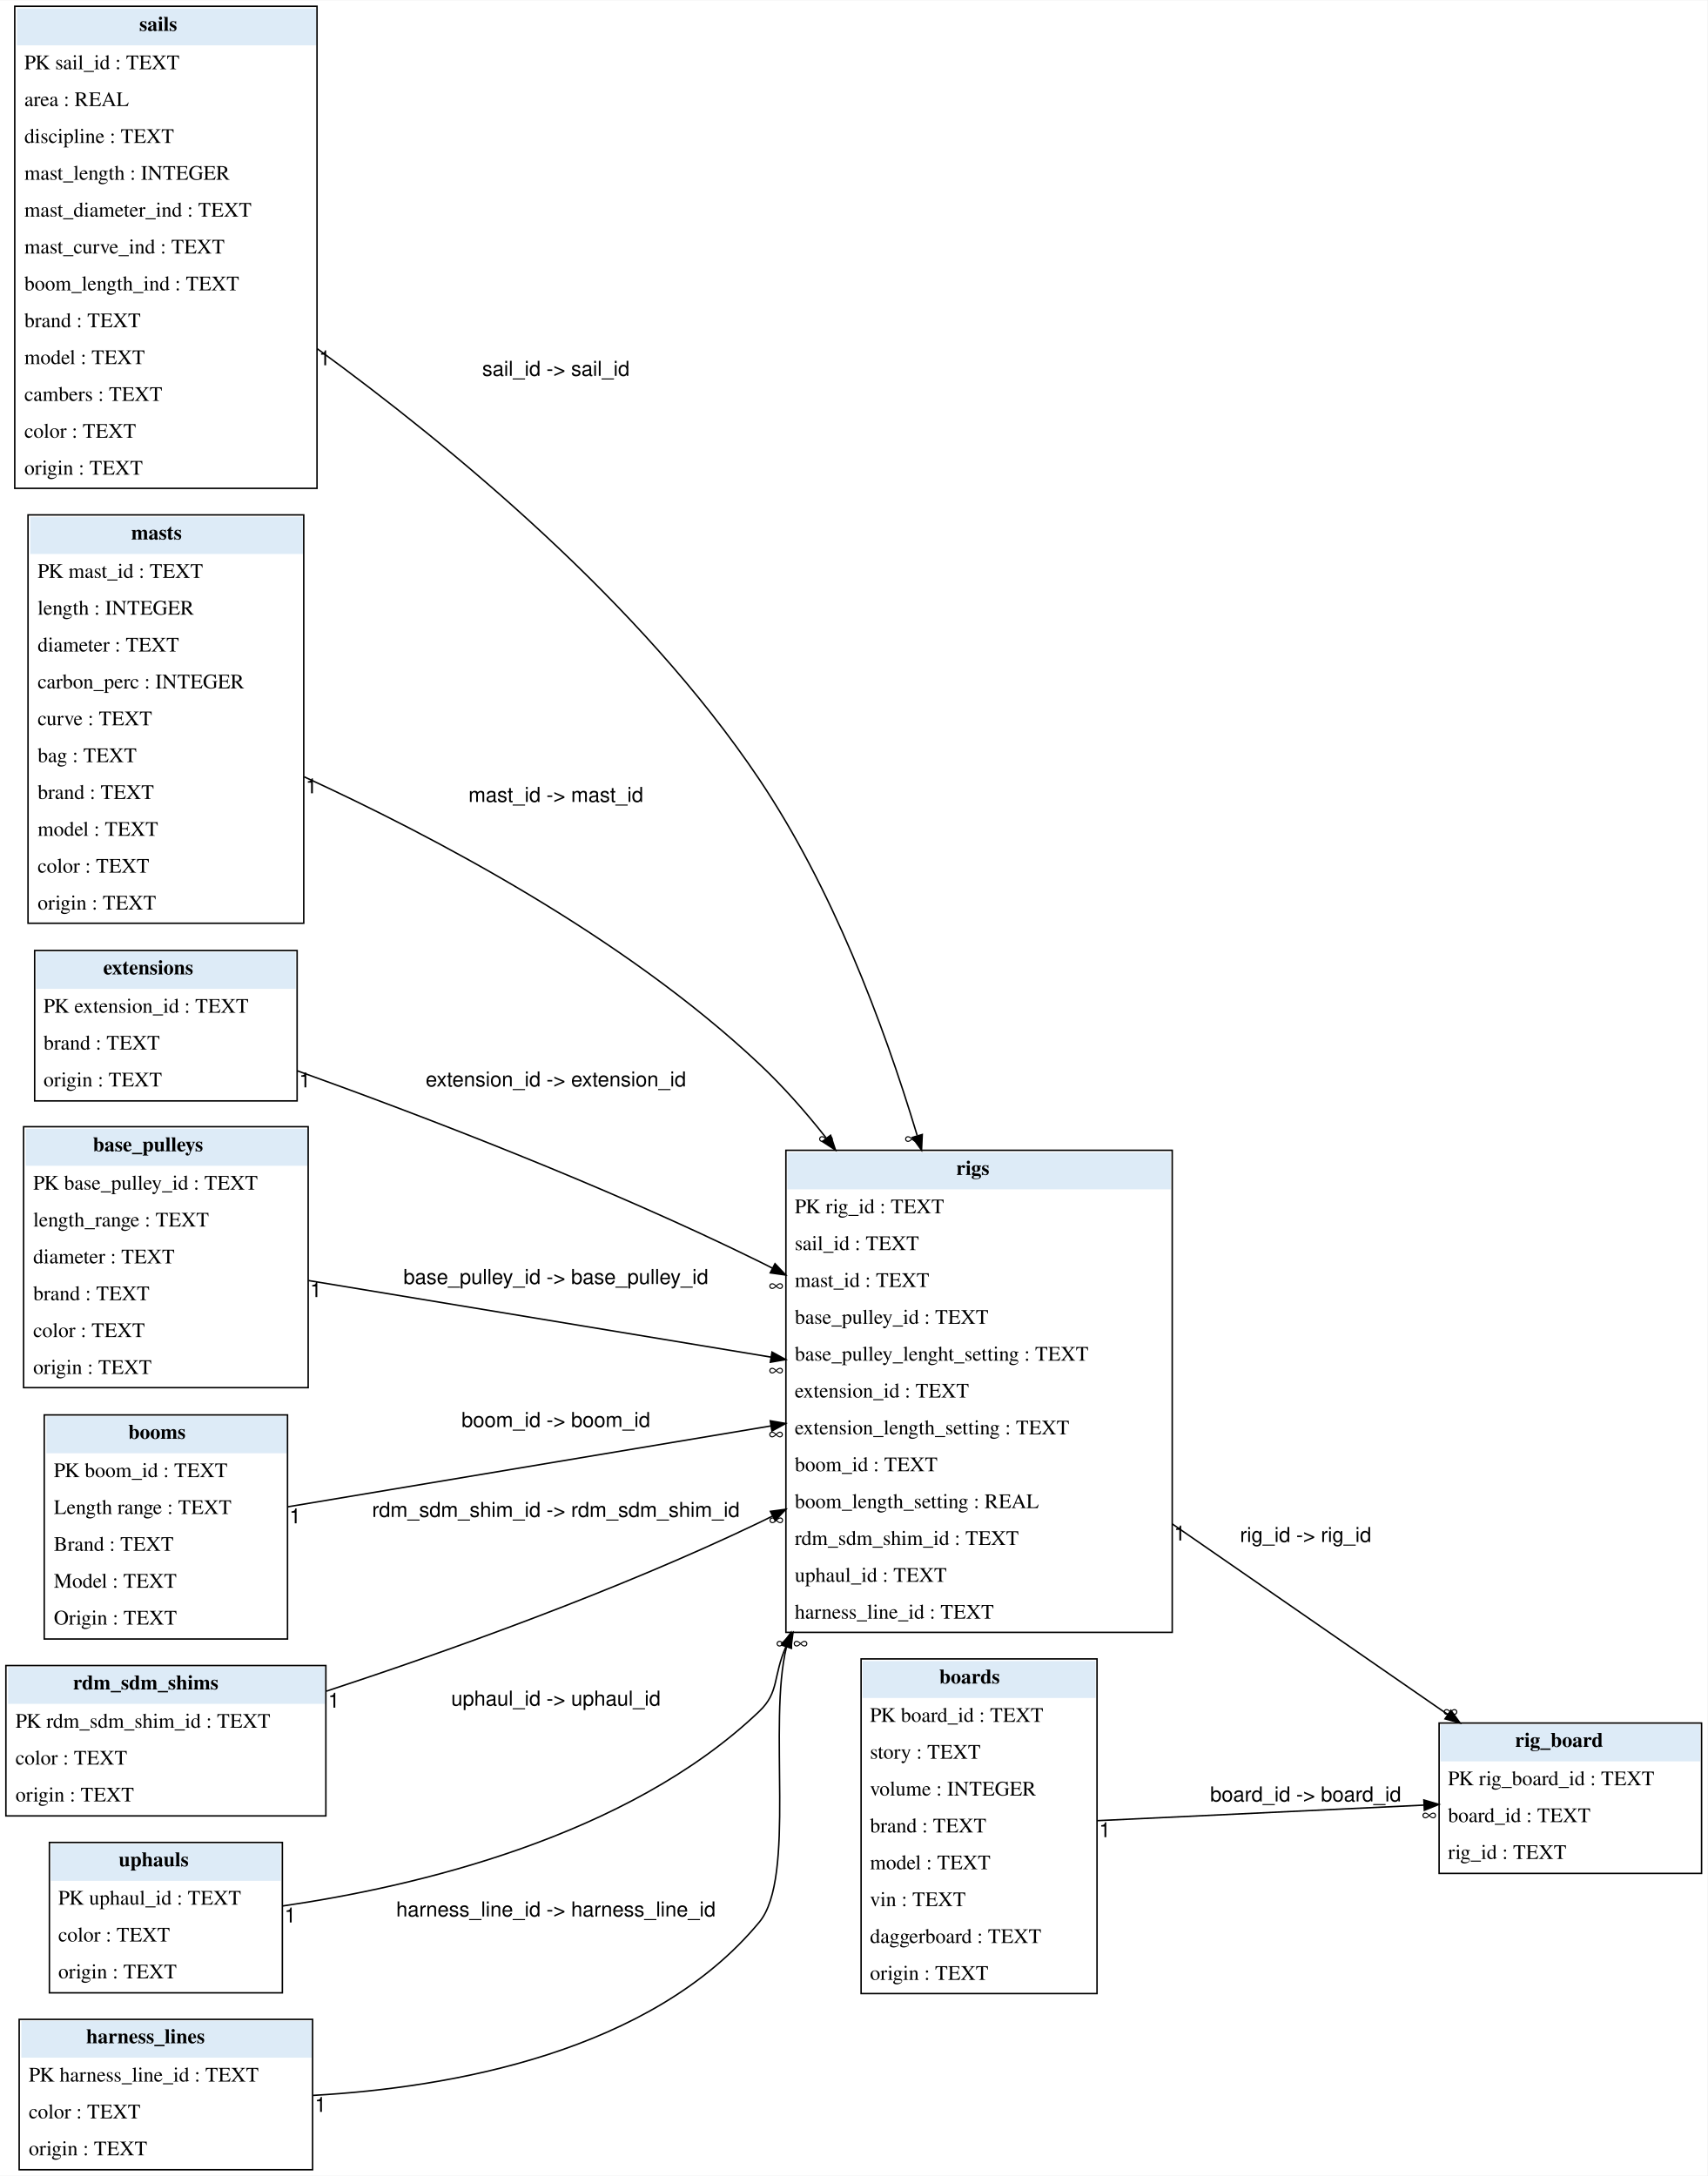
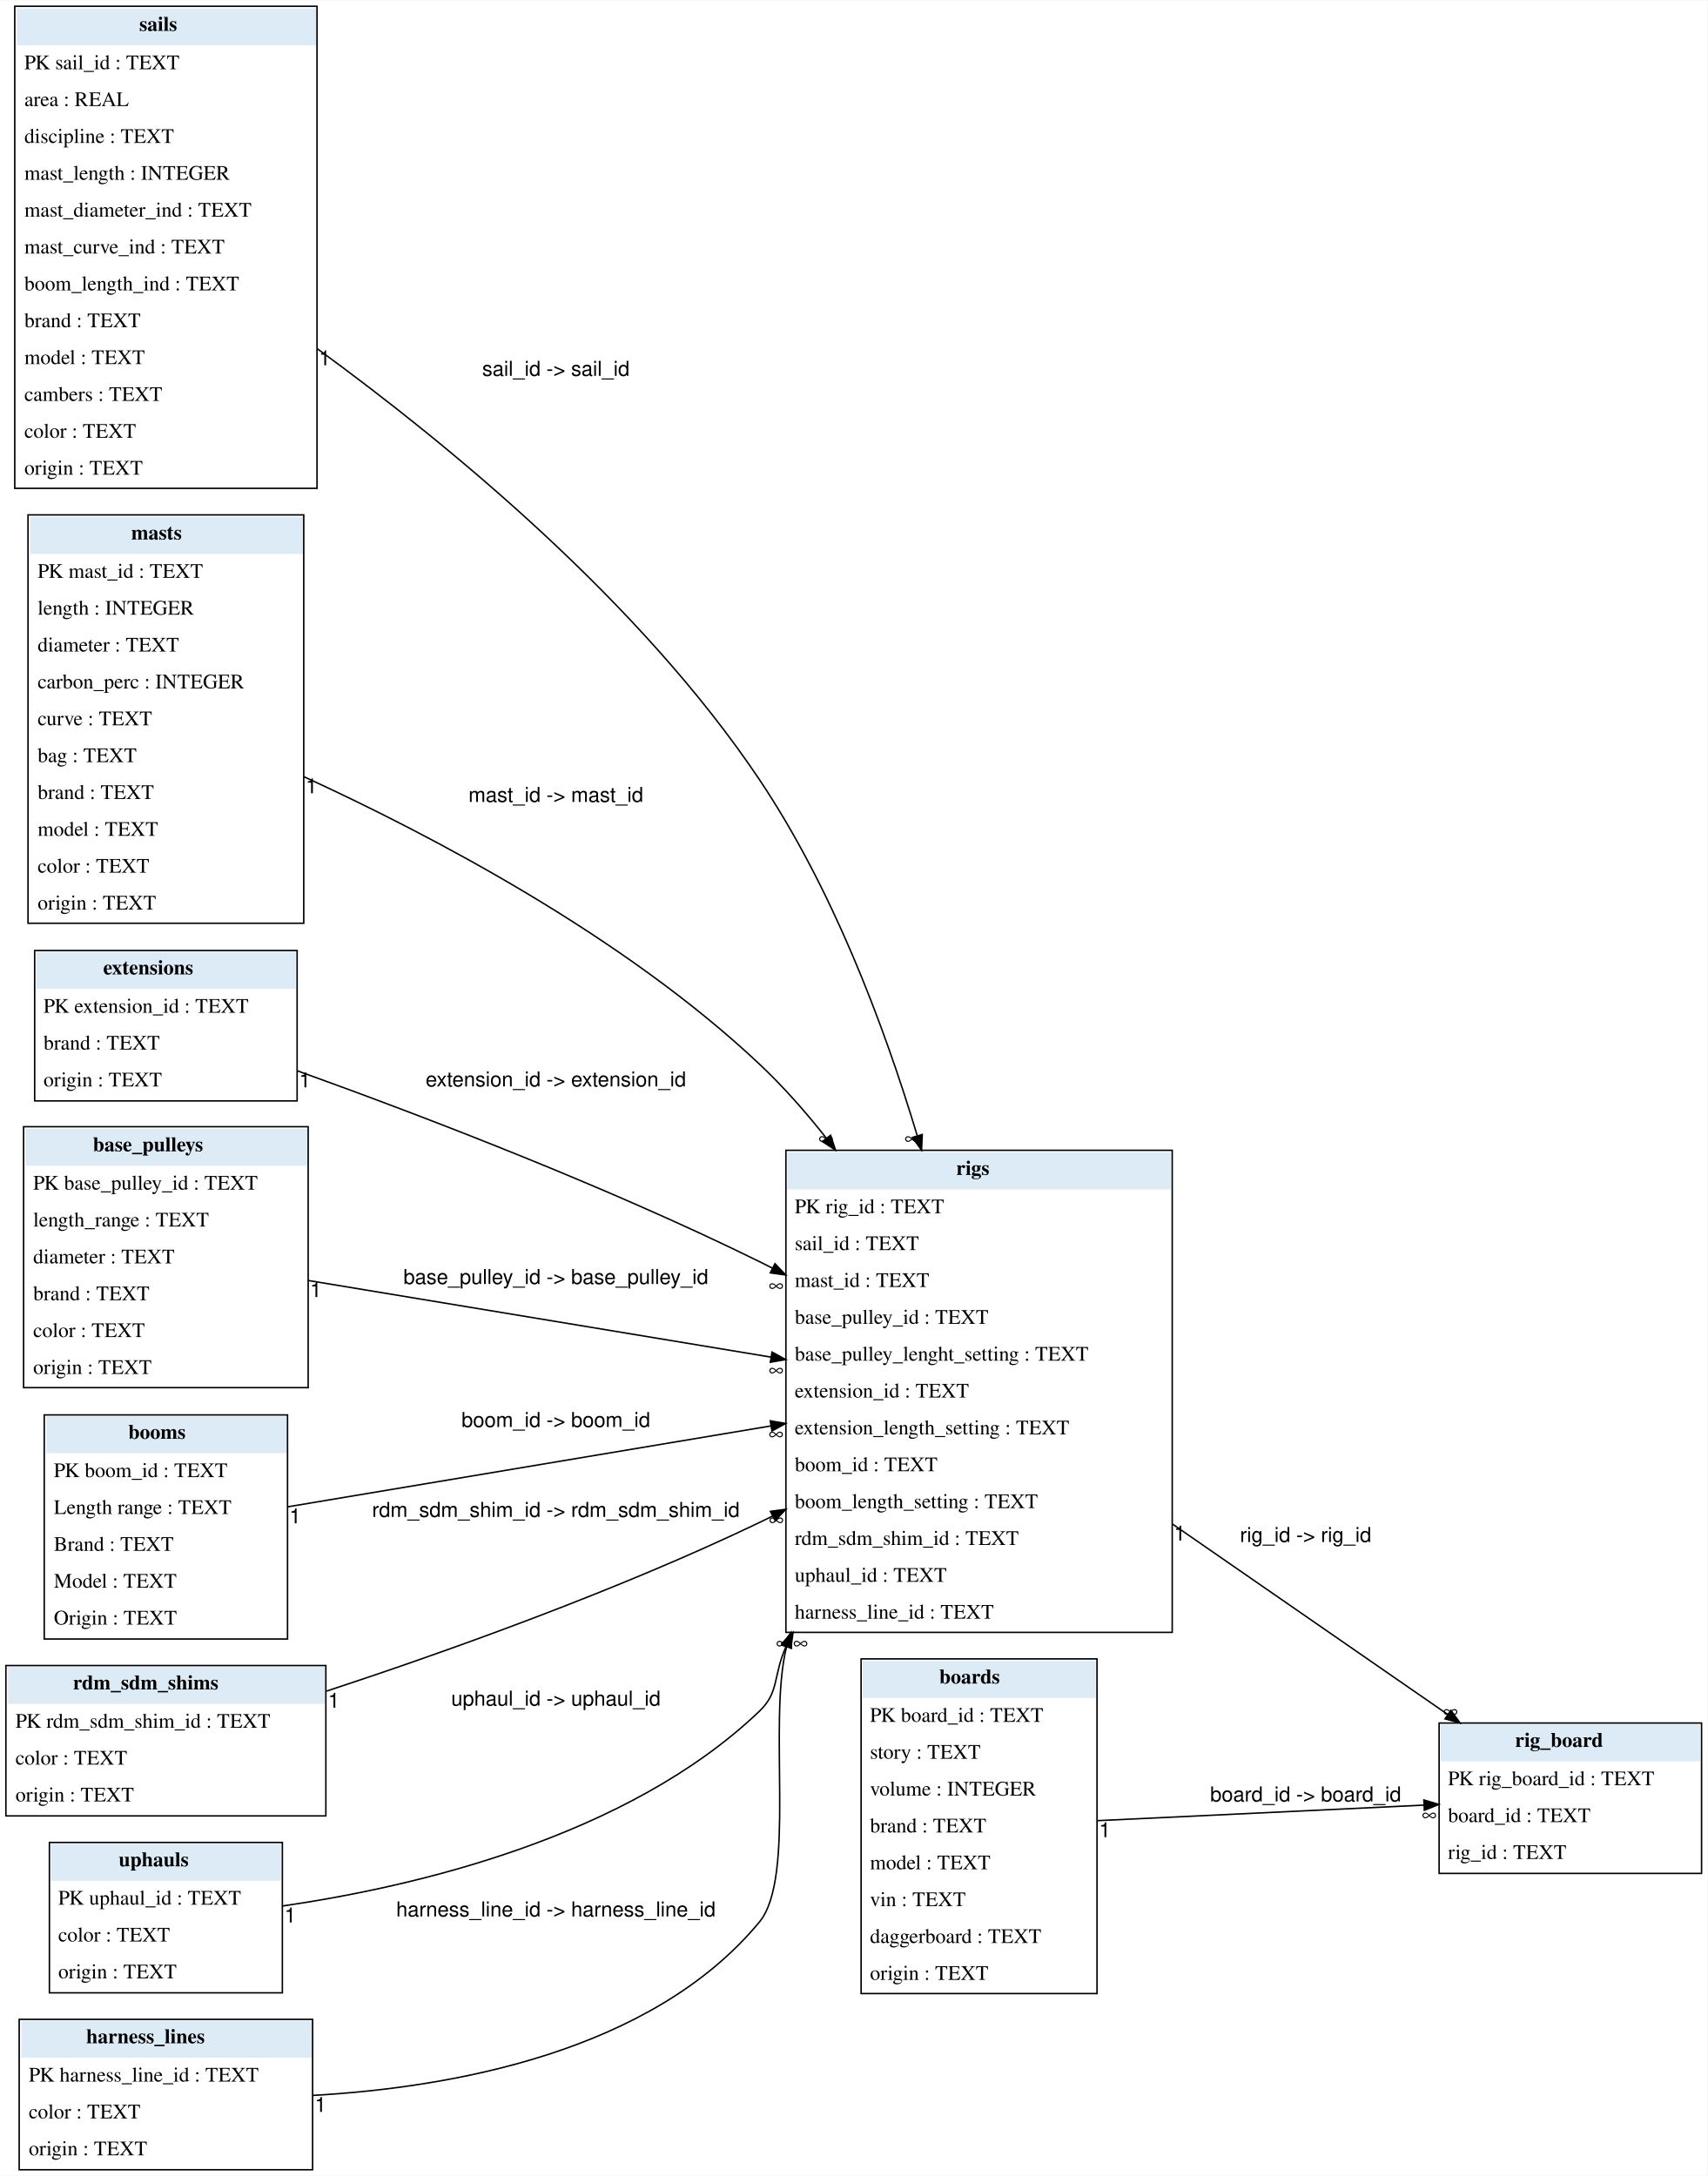
<svg xmlns="http://www.w3.org/2000/svg" width="1158pt" height="1476pt" viewBox="0.00 0.00 1158.00 1475.50">
  <g id="graph0" class="graph" transform="scale(1 1) rotate(0) translate(4 1471.5)">
    <polygon fill="white" stroke="transparent" points="-4,4 -4,-1471.5 1154,-1471.5 1154,4 -4,4" />
    <g id="node1" class="node">
      <polygon fill="#ddebf7" stroke="transparent" points="7.5,-1441 7.5,-1466 210.5,-1466 210.5,-1441 7.5,-1441" />
      <text text-anchor="start" x="90.5" y="-1450.8" font-family="Times,serif" font-weight="bold" font-size="14.00">sails</text>
      <text text-anchor="start" x="12.5" y="-1424.8" font-family="Times,serif" font-size="14.00">PK sail_id : TEXT</text>
      <text text-anchor="start" x="12.5" y="-1399.8" font-family="Times,serif" font-size="14.00"> area : REAL</text>
      <text text-anchor="start" x="12.5" y="-1374.8" font-family="Times,serif" font-size="14.00"> discipline : TEXT</text>
      <text text-anchor="start" x="12.5" y="-1349.8" font-family="Times,serif" font-size="14.00"> mast_length : INTEGER</text>
      <text text-anchor="start" x="12.5" y="-1324.8" font-family="Times,serif" font-size="14.00"> mast_diameter_ind : TEXT</text>
      <text text-anchor="start" x="12.5" y="-1299.8" font-family="Times,serif" font-size="14.00"> mast_curve_ind : TEXT</text>
      <text text-anchor="start" x="12.5" y="-1274.8" font-family="Times,serif" font-size="14.00"> boom_length_ind : TEXT</text>
      <text text-anchor="start" x="12.5" y="-1249.8" font-family="Times,serif" font-size="14.00"> brand : TEXT</text>
      <text text-anchor="start" x="12.5" y="-1224.8" font-family="Times,serif" font-size="14.00"> model : TEXT</text>
      <text text-anchor="start" x="12.5" y="-1199.8" font-family="Times,serif" font-size="14.00"> cambers : TEXT</text>
      <text text-anchor="start" x="12.5" y="-1174.8" font-family="Times,serif" font-size="14.00"> color : TEXT</text>
      <text text-anchor="start" x="12.5" y="-1149.8" font-family="Times,serif" font-size="14.00"> origin : TEXT</text>
      <polygon fill="none" stroke="black" points="6,-1140.5 6,-1467.5 211,-1467.5 211,-1140.5 6,-1140.5" />
    </g>
    <g id="node10" class="node">
      <polygon fill="#ddebf7" stroke="transparent" points="530,-665 530,-690 790,-690 790,-665 530,-665" />
      <text text-anchor="start" x="644.5" y="-674.8" font-family="Times,serif" font-weight="bold" font-size="14.00">rigs</text>
      <text text-anchor="start" x="535" y="-648.8" font-family="Times,serif" font-size="14.00">PK rig_id : TEXT</text>
      <text text-anchor="start" x="535" y="-623.8" font-family="Times,serif" font-size="14.00"> sail_id : TEXT</text>
      <text text-anchor="start" x="535" y="-598.8" font-family="Times,serif" font-size="14.00"> mast_id : TEXT</text>
      <text text-anchor="start" x="535" y="-573.8" font-family="Times,serif" font-size="14.00"> base_pulley_id : TEXT</text>
      <text text-anchor="start" x="535" y="-548.8" font-family="Times,serif" font-size="14.00"> base_pulley_lenght_setting : TEXT</text>
      <text text-anchor="start" x="535" y="-523.8" font-family="Times,serif" font-size="14.00"> extension_id : TEXT</text>
      <text text-anchor="start" x="535" y="-498.8" font-family="Times,serif" font-size="14.00"> extension_length_setting : TEXT</text>
      <text text-anchor="start" x="535" y="-473.8" font-family="Times,serif" font-size="14.00"> boom_id : TEXT</text>
-       <text text-anchor="start" x="535" y="-448.8" font-family="Times,serif" font-size="14.00"> boom_length_setting : REAL</text>
+       <text text-anchor="start" x="535" y="-448.8" font-family="Times,serif" font-size="14.00"> boom_length_setting : TEXT</text>
      <text text-anchor="start" x="535" y="-423.8" font-family="Times,serif" font-size="14.00"> rdm_sdm_shim_id : TEXT</text>
      <text text-anchor="start" x="535" y="-398.8" font-family="Times,serif" font-size="14.00"> uphaul_id : TEXT</text>
      <text text-anchor="start" x="535" y="-373.8" font-family="Times,serif" font-size="14.00"> harness_line_id : TEXT</text>
      <polygon fill="none" stroke="black" points="529,-364.5 529,-691.5 791,-691.5 791,-364.5 529,-364.5" />
    </g>
    <g id="edge8" class="edge">
      <path fill="none" stroke="black" d="M211.21,-1235.17C301.24,-1169.54 430.49,-1063.1 511,-943 559.76,-870.26 594.5,-779.59 618.02,-701.57" />
      <polygon fill="black" stroke="black" points="621.48,-702.21 620.98,-691.63 614.77,-700.22 621.48,-702.21" />
      <text text-anchor="middle" x="373" y="-1216.8" font-family="Helvetica,sans-Serif" font-size="14.00">sail_id -&gt; sail_id</text>
      <text text-anchor="middle" x="614.48" y="-695.43" font-family="Helvetica,sans-Serif" font-size="14.00">∞</text>
      <text text-anchor="middle" x="216.21" y="-1223.97" font-family="Helvetica,sans-Serif" font-size="14.00">1</text>
    </g>
    <g id="node2" class="node">
      <polygon fill="#ddebf7" stroke="transparent" points="16.5,-1096 16.5,-1121 201.5,-1121 201.5,-1096 16.5,-1096" />
      <text text-anchor="start" x="85" y="-1105.8" font-family="Times,serif" font-weight="bold" font-size="14.00">masts</text>
      <text text-anchor="start" x="21.5" y="-1079.8" font-family="Times,serif" font-size="14.00">PK mast_id : TEXT</text>
      <text text-anchor="start" x="21.5" y="-1054.8" font-family="Times,serif" font-size="14.00"> length : INTEGER</text>
      <text text-anchor="start" x="21.5" y="-1029.8" font-family="Times,serif" font-size="14.00"> diameter : TEXT</text>
      <text text-anchor="start" x="21.5" y="-1004.8" font-family="Times,serif" font-size="14.00"> carbon_perc : INTEGER</text>
      <text text-anchor="start" x="21.5" y="-979.8" font-family="Times,serif" font-size="14.00"> curve : TEXT</text>
      <text text-anchor="start" x="21.5" y="-954.8" font-family="Times,serif" font-size="14.00"> bag : TEXT</text>
      <text text-anchor="start" x="21.5" y="-929.8" font-family="Times,serif" font-size="14.00"> brand : TEXT</text>
      <text text-anchor="start" x="21.5" y="-904.8" font-family="Times,serif" font-size="14.00"> model : TEXT</text>
      <text text-anchor="start" x="21.5" y="-879.8" font-family="Times,serif" font-size="14.00"> color : TEXT</text>
      <text text-anchor="start" x="21.5" y="-854.8" font-family="Times,serif" font-size="14.00"> origin : TEXT</text>
      <polygon fill="none" stroke="black" points="15,-845.5 15,-1122.5 202,-1122.5 202,-845.5 15,-845.5" />
    </g>
    <g id="edge7" class="edge">
      <path fill="none" stroke="black" d="M202.23,-944.85C289.07,-904.95 418.92,-836.69 511,-750 527.01,-734.92 542.18,-717.81 556.26,-699.92" />
      <polygon fill="black" stroke="black" points="559.3,-701.7 562.65,-691.65 553.76,-697.42 559.3,-701.7" />
      <text text-anchor="middle" x="373" y="-927.8" font-family="Helvetica,sans-Serif" font-size="14.00">mast_id -&gt; mast_id</text>
      <text text-anchor="middle" x="556.15" y="-695.45" font-family="Helvetica,sans-Serif" font-size="14.00">∞</text>
      <text text-anchor="middle" x="207.23" y="-933.65" font-family="Helvetica,sans-Serif" font-size="14.00">1</text>
    </g>
    <g id="node3" class="node">
      <polygon fill="#ddebf7" stroke="transparent" points="20.5,-801 20.5,-826 196.5,-826 196.5,-801 20.5,-801" />
      <text text-anchor="start" x="66" y="-810.8" font-family="Times,serif" font-weight="bold" font-size="14.00">extensions</text>
      <text text-anchor="start" x="25.5" y="-784.8" font-family="Times,serif" font-size="14.00">PK extension_id : TEXT</text>
      <text text-anchor="start" x="25.5" y="-759.8" font-family="Times,serif" font-size="14.00"> brand : TEXT</text>
      <text text-anchor="start" x="25.5" y="-734.8" font-family="Times,serif" font-size="14.00"> origin : TEXT</text>
      <polygon fill="none" stroke="black" points="19.5,-725 19.5,-827 197.5,-827 197.5,-725 19.5,-725" />
    </g>
    <g id="edge5" class="edge">
      <path fill="none" stroke="black" d="M197.76,-745.37C280.28,-715.68 406.17,-667.66 511,-616 513.95,-614.55 516.92,-613.06 519.9,-611.53" />
      <polygon fill="black" stroke="black" points="521.61,-614.59 528.88,-606.88 518.39,-608.37 521.61,-614.59" />
      <text text-anchor="middle" x="373" y="-734.8" font-family="Helvetica,sans-Serif" font-size="14.00">extension_id -&gt; extension_id</text>
      <text text-anchor="middle" x="522.38" y="-595.68" font-family="Helvetica,sans-Serif" font-size="14.00">∞</text>
      <text text-anchor="middle" x="202.76" y="-734.17" font-family="Helvetica,sans-Serif" font-size="14.00">1</text>
    </g>
    <g id="node4" class="node">
      <polygon fill="#ddebf7" stroke="transparent" points="13.5,-681 13.5,-706 204.5,-706 204.5,-681 13.5,-681" />
      <text text-anchor="start" x="59" y="-690.8" font-family="Times,serif" font-weight="bold" font-size="14.00">base_pulleys</text>
      <text text-anchor="start" x="18.5" y="-664.8" font-family="Times,serif" font-size="14.00">PK base_pulley_id : TEXT</text>
      <text text-anchor="start" x="18.5" y="-639.8" font-family="Times,serif" font-size="14.00"> length_range : TEXT</text>
      <text text-anchor="start" x="18.5" y="-614.8" font-family="Times,serif" font-size="14.00"> diameter : TEXT</text>
      <text text-anchor="start" x="18.5" y="-589.8" font-family="Times,serif" font-size="14.00"> brand : TEXT</text>
      <text text-anchor="start" x="18.5" y="-564.8" font-family="Times,serif" font-size="14.00"> color : TEXT</text>
      <text text-anchor="start" x="18.5" y="-539.8" font-family="Times,serif" font-size="14.00"> origin : TEXT</text>
      <polygon fill="none" stroke="black" points="12,-530.5 12,-707.5 205,-707.5 205,-530.5 12,-530.5" />
    </g>
    <g id="edge6" class="edge">
      <path fill="none" stroke="black" d="M205.22,-603.15C291.87,-588.8 420.62,-567.48 518.86,-551.21" />
      <polygon fill="black" stroke="black" points="519.58,-554.64 528.87,-549.55 518.44,-547.73 519.58,-554.64" />
      <text text-anchor="middle" x="373" y="-600.8" font-family="Helvetica,sans-Serif" font-size="14.00">base_pulley_id -&gt; base_pulley_id</text>
      <text text-anchor="middle" x="522.37" y="-538.35" font-family="Helvetica,sans-Serif" font-size="14.00">∞</text>
      <text text-anchor="middle" x="210.22" y="-591.95" font-family="Helvetica,sans-Serif" font-size="14.00">1</text>
    </g>
    <g id="node5" class="node">
      <polygon fill="#ddebf7" stroke="transparent" points="27.5,-486 27.5,-511 190.5,-511 190.5,-486 27.5,-486" />
      <text text-anchor="start" x="83" y="-495.8" font-family="Times,serif" font-weight="bold" font-size="14.00">booms</text>
      <text text-anchor="start" x="32.5" y="-469.8" font-family="Times,serif" font-size="14.00">PK boom_id : TEXT</text>
      <text text-anchor="start" x="32.5" y="-444.8" font-family="Times,serif" font-size="14.00"> Length range : TEXT</text>
      <text text-anchor="start" x="32.5" y="-419.8" font-family="Times,serif" font-size="14.00"> Brand : TEXT</text>
      <text text-anchor="start" x="32.5" y="-394.8" font-family="Times,serif" font-size="14.00"> Model : TEXT</text>
      <text text-anchor="start" x="32.5" y="-369.8" font-family="Times,serif" font-size="14.00"> Origin : TEXT</text>
      <polygon fill="none" stroke="black" points="26,-360 26,-512 191,-512 191,-360 26,-360" />
    </g>
    <g id="edge4" class="edge">
      <path fill="none" stroke="black" d="M191.17,-449.67C277.48,-464.12 415.19,-487.18 518.9,-504.54" />
      <polygon fill="black" stroke="black" points="518.39,-508.01 528.83,-506.21 519.54,-501.1 518.39,-508.01" />
      <text text-anchor="middle" x="373" y="-503.8" font-family="Helvetica,sans-Serif" font-size="14.00">boom_id -&gt; boom_id</text>
      <text text-anchor="middle" x="522.33" y="-495.01" font-family="Helvetica,sans-Serif" font-size="14.00">∞</text>
      <text text-anchor="middle" x="196.17" y="-438.47" font-family="Helvetica,sans-Serif" font-size="14.00">1</text>
    </g>
    <g id="node6" class="node">
      <polygon fill="#ddebf7" stroke="transparent" points="1.5,-316 1.5,-341 216.5,-341 216.5,-316 1.5,-316" />
      <text text-anchor="start" x="45.5" y="-325.8" font-family="Times,serif" font-weight="bold" font-size="14.00">rdm_sdm_shims</text>
      <text text-anchor="start" x="6.5" y="-299.8" font-family="Times,serif" font-size="14.00">PK rdm_sdm_shim_id : TEXT</text>
      <text text-anchor="start" x="6.5" y="-274.8" font-family="Times,serif" font-size="14.00"> color : TEXT</text>
      <text text-anchor="start" x="6.5" y="-249.8" font-family="Times,serif" font-size="14.00"> origin : TEXT</text>
      <polygon fill="none" stroke="black" points="0,-240 0,-342 217,-342 217,-240 0,-240" />
    </g>
    <g id="edge3" class="edge">
      <path fill="none" stroke="black" d="M217.42,-324.63C299.57,-351.69 414.55,-392.73 511,-439 513.97,-440.43 516.96,-441.89 519.97,-443.4" />
      <polygon fill="black" stroke="black" points="518.5,-446.58 529,-448.01 521.68,-440.35 518.5,-446.58" />
      <text text-anchor="middle" x="373" y="-442.8" font-family="Helvetica,sans-Serif" font-size="14.00">rdm_sdm_shim_id -&gt; rdm_sdm_shim_id</text>
      <text text-anchor="middle" x="522.5" y="-436.81" font-family="Helvetica,sans-Serif" font-size="14.00">∞</text>
      <text text-anchor="middle" x="222.42" y="-313.43" font-family="Helvetica,sans-Serif" font-size="14.00">1</text>
    </g>
    <g id="node7" class="node">
      <polygon fill="#ddebf7" stroke="transparent" points="30.5,-196 30.5,-221 186.5,-221 186.5,-196 30.5,-196" />
      <text text-anchor="start" x="76.5" y="-205.8" font-family="Times,serif" font-weight="bold" font-size="14.00">uphauls</text>
      <text text-anchor="start" x="35.5" y="-179.8" font-family="Times,serif" font-size="14.00">PK uphaul_id : TEXT</text>
      <text text-anchor="start" x="35.5" y="-154.8" font-family="Times,serif" font-size="14.00"> color : TEXT</text>
      <text text-anchor="start" x="35.5" y="-129.8" font-family="Times,serif" font-size="14.00"> origin : TEXT</text>
      <polygon fill="none" stroke="black" points="29.5,-120 29.5,-222 187.5,-222 187.5,-120 29.5,-120" />
    </g>
    <g id="edge2" class="edge">
      <path fill="none" stroke="black" d="M187.83,-178.93C276.89,-191.89 421.49,-225.43 511,-311 524.68,-324.08 520.04,-334.44 529.17,-355.14" />
      <polygon fill="black" stroke="black" points="526.17,-356.98 533.81,-364.33 532.42,-353.82 526.17,-356.98" />
      <text text-anchor="middle" x="373" y="-314.8" font-family="Helvetica,sans-Serif" font-size="14.00">uphaul_id -&gt; uphaul_id</text>
      <text text-anchor="middle" x="527.31" y="-353.13" font-family="Helvetica,sans-Serif" font-size="14.00">∞</text>
      <text text-anchor="middle" x="192.83" y="-167.73" font-family="Helvetica,sans-Serif" font-size="14.00">1</text>
    </g>
    <g id="node8" class="node">
      <polygon fill="#ddebf7" stroke="transparent" points="10.5,-76 10.5,-101 207.5,-101 207.5,-76 10.5,-76" />
      <text text-anchor="start" x="54.5" y="-85.8" font-family="Times,serif" font-weight="bold" font-size="14.00">harness_lines</text>
      <text text-anchor="start" x="15.5" y="-59.8" font-family="Times,serif" font-size="14.00">PK harness_line_id : TEXT</text>
      <text text-anchor="start" x="15.5" y="-34.8" font-family="Times,serif" font-size="14.00"> color : TEXT</text>
      <text text-anchor="start" x="15.5" y="-9.8" font-family="Times,serif" font-size="14.00"> origin : TEXT</text>
      <polygon fill="none" stroke="black" points="9,0 9,-102 208,-102 208,0 9,0" />
    </g>
    <g id="edge1" class="edge">
      <path fill="none" stroke="black" d="M208.37,-50.43C301.63,-55.7 437.75,-79.49 511,-168 536.09,-198.31 516.57,-302.65 529.41,-354.68" />
      <polygon fill="black" stroke="black" points="526.11,-355.85 532.43,-364.35 532.79,-353.76 526.11,-355.85" />
      <text text-anchor="middle" x="373" y="-171.8" font-family="Helvetica,sans-Serif" font-size="14.00">harness_line_id -&gt; harness_line_id</text>
      <text text-anchor="middle" x="538.93" y="-353.15" font-family="Helvetica,sans-Serif" font-size="14.00">∞</text>
      <text text-anchor="middle" x="213.37" y="-39.23" font-family="Helvetica,sans-Serif" font-size="14.00">1</text>
    </g>
    <g id="node9" class="node">
      <polygon fill="#ddebf7" stroke="transparent" points="581,-320 581,-345 739,-345 739,-320 581,-320" />
      <text text-anchor="start" x="633" y="-329.8" font-family="Times,serif" font-weight="bold" font-size="14.00">boards</text>
      <text text-anchor="start" x="586" y="-303.8" font-family="Times,serif" font-size="14.00">PK board_id : TEXT</text>
      <text text-anchor="start" x="586" y="-278.8" font-family="Times,serif" font-size="14.00"> story : TEXT</text>
      <text text-anchor="start" x="586" y="-253.8" font-family="Times,serif" font-size="14.00"> volume : INTEGER</text>
      <text text-anchor="start" x="586" y="-228.8" font-family="Times,serif" font-size="14.00"> brand : TEXT</text>
      <text text-anchor="start" x="586" y="-203.8" font-family="Times,serif" font-size="14.00"> model : TEXT</text>
      <text text-anchor="start" x="586" y="-178.8" font-family="Times,serif" font-size="14.00"> vin : TEXT</text>
      <text text-anchor="start" x="586" y="-153.8" font-family="Times,serif" font-size="14.00"> daggerboard : TEXT</text>
      <text text-anchor="start" x="586" y="-128.8" font-family="Times,serif" font-size="14.00"> origin : TEXT</text>
      <polygon fill="none" stroke="black" points="580,-119.5 580,-346.5 740,-346.5 740,-119.5 580,-119.5" />
    </g>
    <g id="node11" class="node">
      <polygon fill="#ddebf7" stroke="transparent" points="973,-277 973,-302 1149,-302 1149,-277 973,-277" />
      <text text-anchor="start" x="1023.5" y="-286.8" font-family="Times,serif" font-weight="bold" font-size="14.00">rig_board</text>
      <text text-anchor="start" x="978" y="-260.8" font-family="Times,serif" font-size="14.00">PK rig_board_id : TEXT</text>
      <text text-anchor="start" x="978" y="-235.8" font-family="Times,serif" font-size="14.00"> board_id : TEXT</text>
      <text text-anchor="start" x="978" y="-210.8" font-family="Times,serif" font-size="14.00"> rig_id : TEXT</text>
      <polygon fill="none" stroke="black" points="972,-201 972,-303 1150,-303 1150,-201 972,-201" />
    </g>
    <g id="edge10" class="edge">
      <path fill="none" stroke="black" d="M740.31,-236.78C803.86,-239.8 893.36,-244.06 961.5,-247.31" />
      <polygon fill="black" stroke="black" points="961.67,-250.82 971.82,-247.8 962,-243.83 961.67,-250.82" />
      <text text-anchor="middle" x="881.5" y="-249.8" font-family="Helvetica,sans-Serif" font-size="14.00">board_id -&gt; board_id</text>
      <text text-anchor="middle" x="965.32" y="-236.6" font-family="Helvetica,sans-Serif" font-size="14.00">∞</text>
      <text text-anchor="middle" x="745.31" y="-225.58" font-family="Helvetica,sans-Serif" font-size="14.00">1</text>
    </g>
    <g id="edge9" class="edge">
      <path fill="none" stroke="black" d="M791.1,-438.01C852.51,-395.53 923.95,-346.11 977.75,-308.89" />
      <polygon fill="black" stroke="black" points="980,-311.6 986.23,-303.03 976.01,-305.84 980,-311.6" />
      <text text-anchor="middle" x="881.5" y="-425.8" font-family="Helvetica,sans-Serif" font-size="14.00">rig_id -&gt; rig_id</text>
      <text text-anchor="middle" x="979.73" y="-306.83" font-family="Helvetica,sans-Serif" font-size="14.00">∞</text>
      <text text-anchor="middle" x="796.1" y="-426.81" font-family="Helvetica,sans-Serif" font-size="14.00">1</text>
    </g>
  </g>
</svg>
